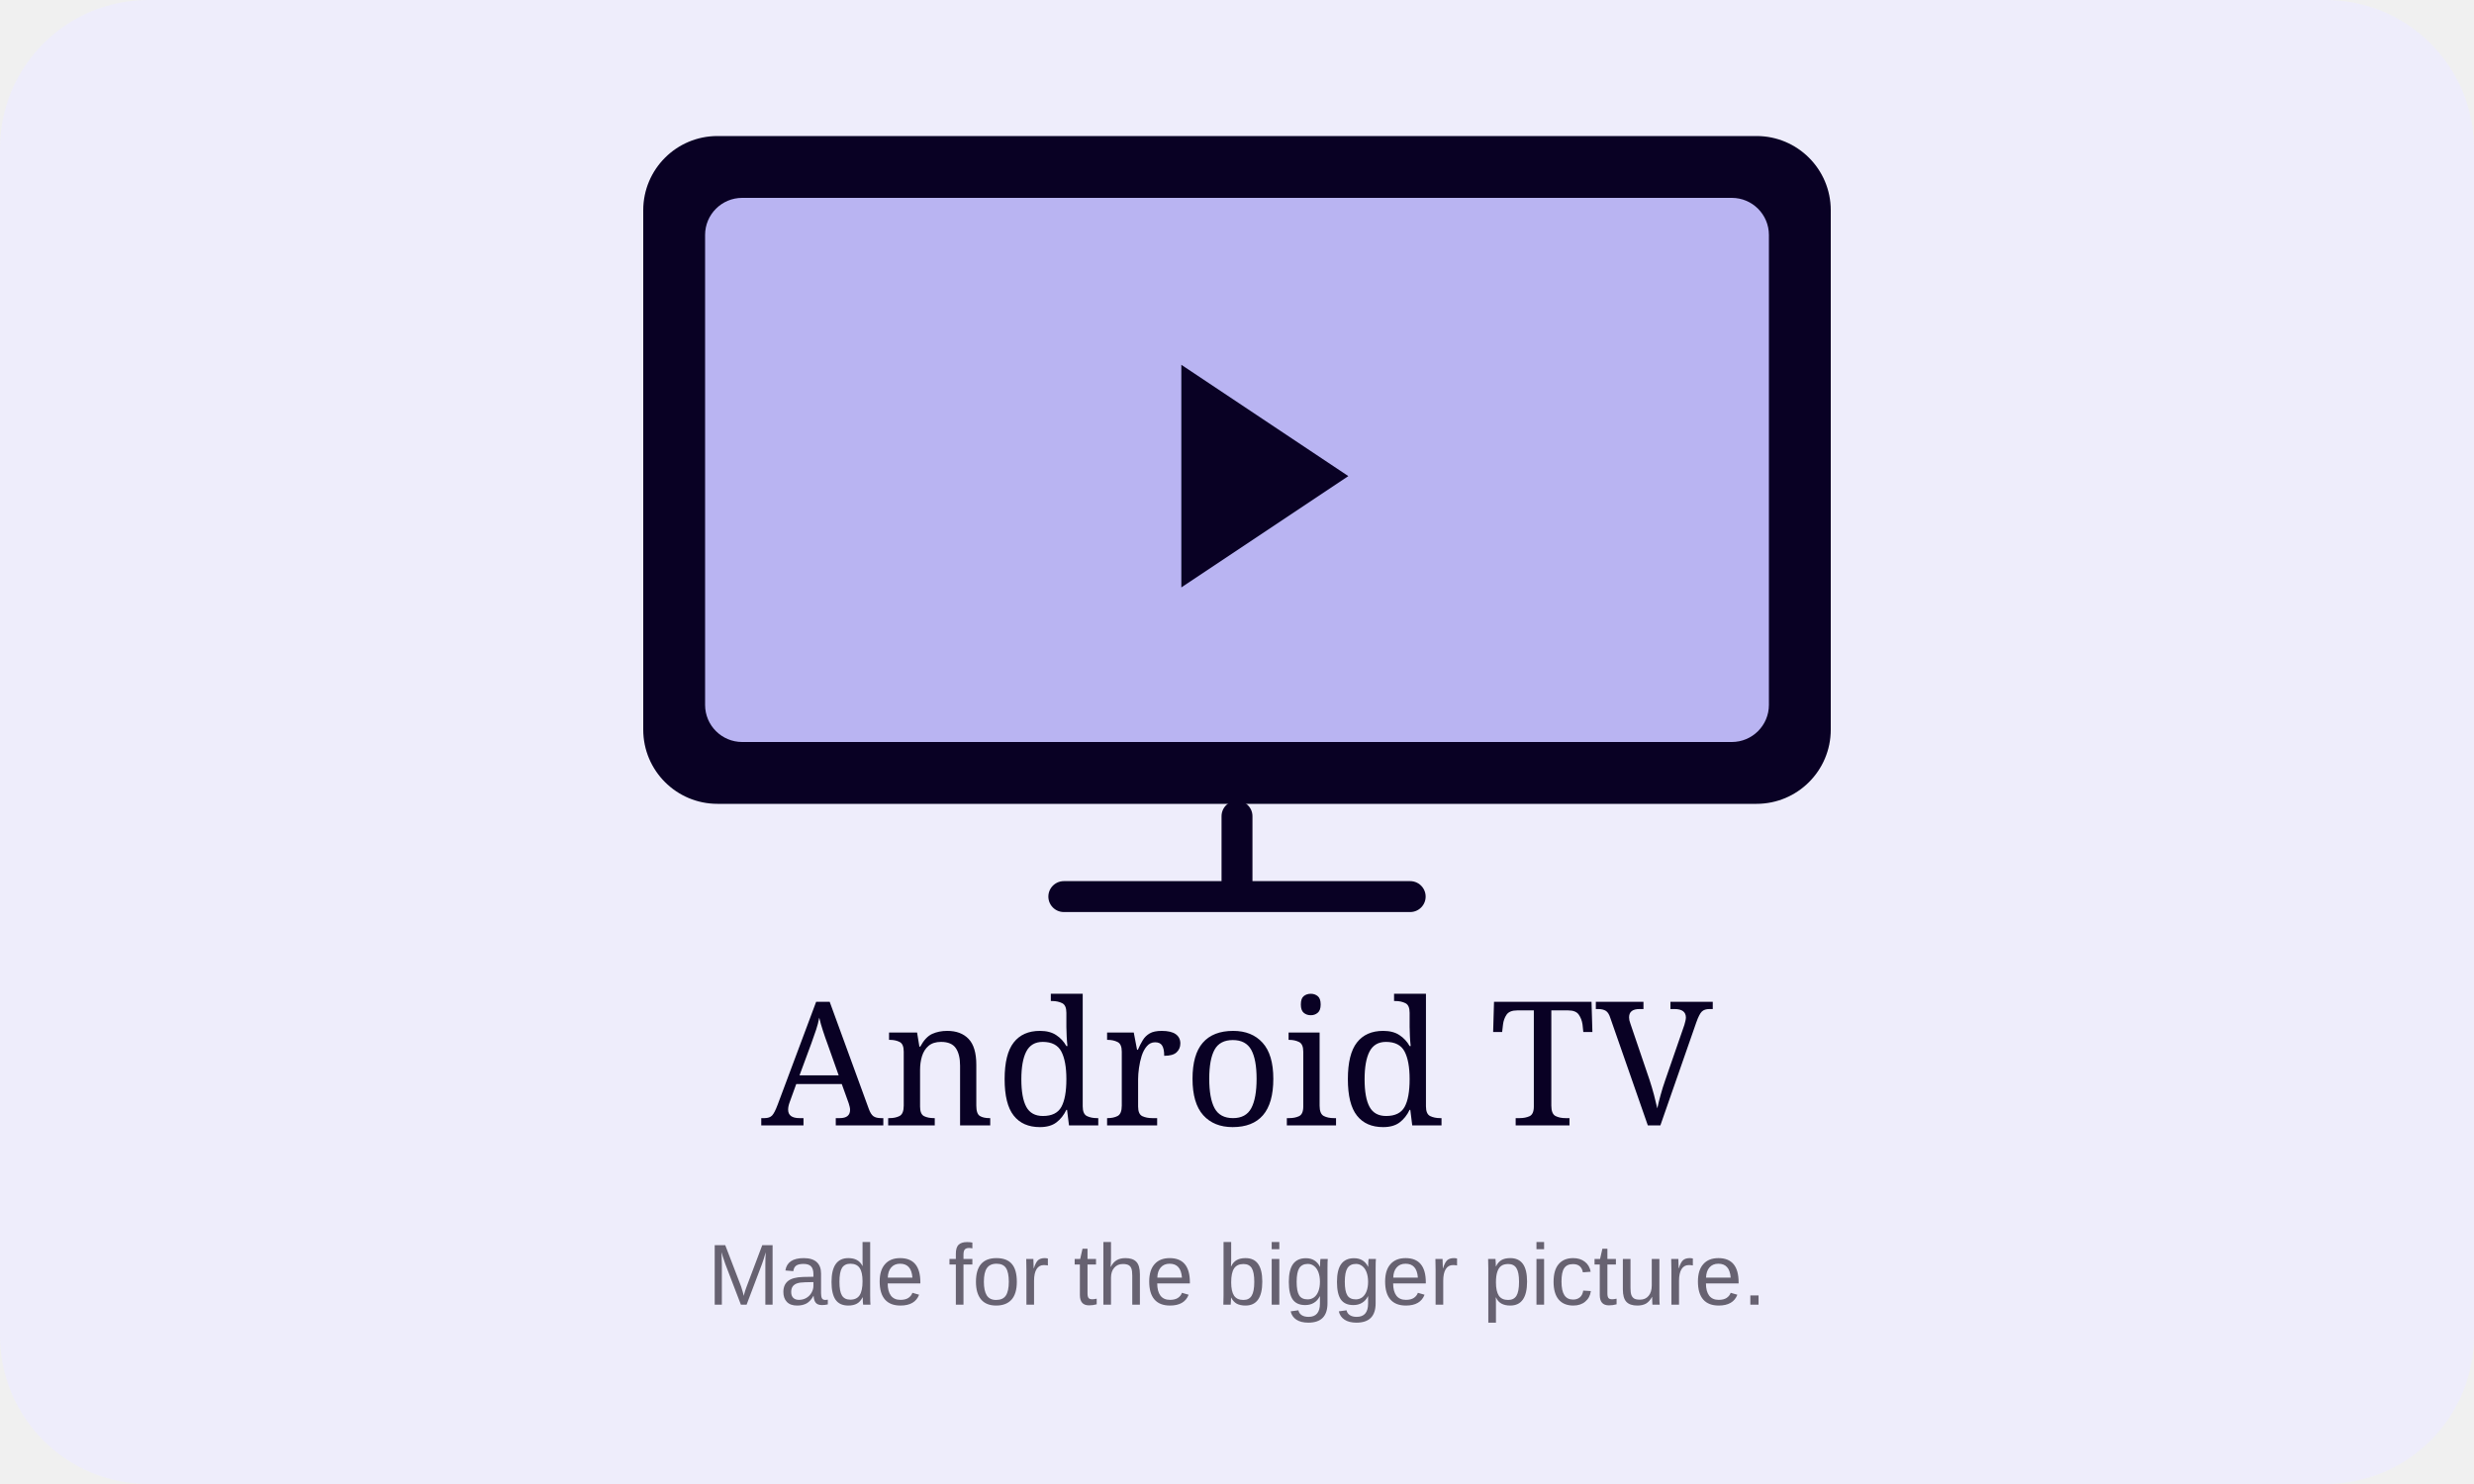
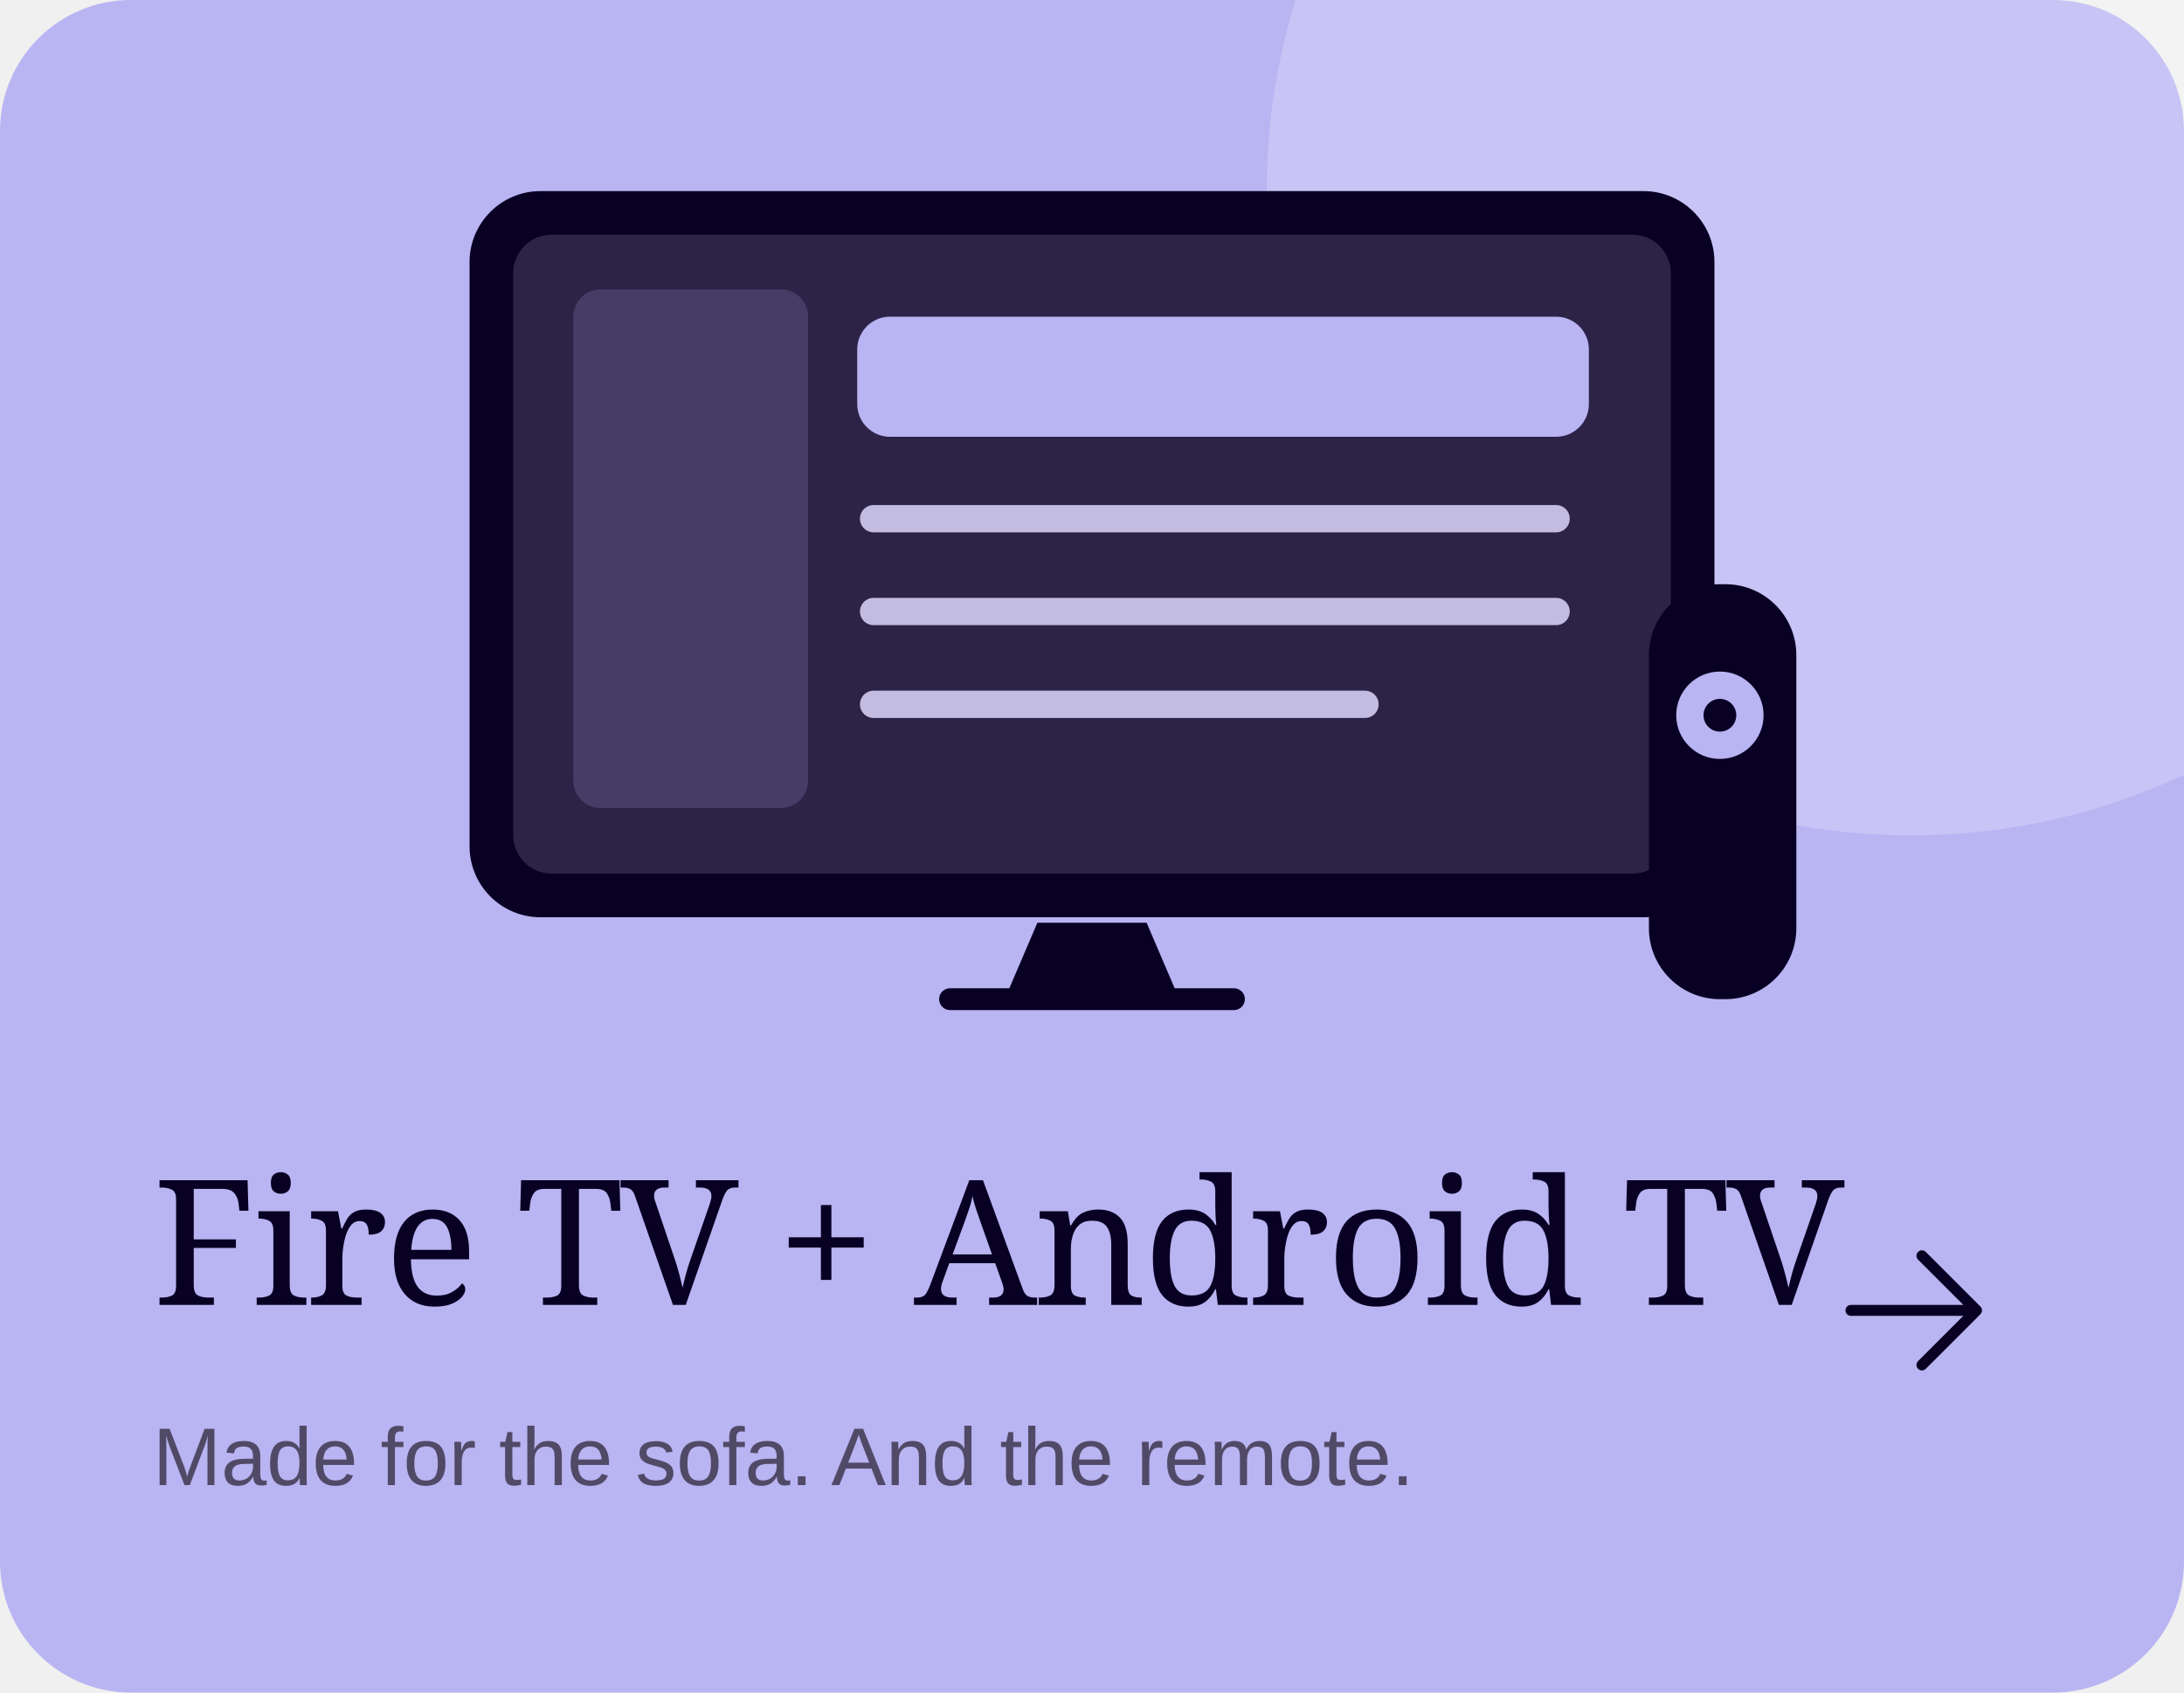
- <svg xmlns="http://www.w3.org/2000/svg" width="400" height="240" viewBox="0 0 400 240" role="img" aria-label="NodeCast for Android TV">
-   <rect width="400" height="240" rx="24" fill="#EEEDFB" />
-   <rect x="104" y="22" width="192" height="108" rx="12" fill="#090124" />
-   <rect x="114" y="32" width="172" height="88" rx="6" fill="#B9B4F2" />
-   <path d="M200 132v13m-28 0h56" stroke="#090124" stroke-width="5" stroke-linecap="round" />
-   <path d="m191 59 27 18-27 18z" fill="#090124" />
-   <text x="200" y="182" text-anchor="middle" fill="#090124" font-family="Georgia,serif" font-size="28">Android TV</text>
-   <text x="200" y="211" text-anchor="middle" fill="#676271" font-family="Arial,sans-serif" font-size="14">Made for the bigger picture.</text>
+ <svg xmlns="http://www.w3.org/2000/svg" width="400" height="310" viewBox="0 0 400 310" role="img" aria-label="NodeCast for Fire TV + Android TV">
+   <rect width="400" height="310" rx="24" fill="#B9B4F2" />
+   <circle cx="350" cy="35" r="118" fill="#FFFFFF" opacity=".22" />
+   <rect x="86" y="35" width="228" height="133" rx="13" fill="#090124" />
+   <rect x="94" y="43" width="212" height="117" rx="7" fill="#2D2347" />
+   <rect x="105" y="53" width="43" height="95" rx="5" fill="#B9B4F2" opacity=".18" />
+   <rect x="157" y="58" width="134" height="22" rx="6" fill="#B9B4F2" />
+   <path d="M160 95h125m-125 17h125m-125 17h90" stroke="#C3BCE1" stroke-width="5" stroke-linecap="round" />
+   <path d="m190 169-6 14h32l-6-14" fill="#090124" />
+   <rect x="172" y="181" width="56" height="4" rx="2" fill="#090124" />
+   <rect x="302" y="107" width="27" height="76" rx="13" fill="#090124" />
+   <circle cx="315" cy="131" r="8" fill="#B9B4F2" />
+   <circle cx="315" cy="131" r="3" fill="#090124" />
+   <text x="28" y="239" font-family="Georgia,serif" font-size="32" letter-spacing="-.6" fill="#090124">Fire TV + Android TV</text>
+   <text x="28" y="272" font-family="Arial,sans-serif" font-size="15" fill="#514A67">Made for the sofa. And the remote.</text>
+   <path d="m352 230 10 10-10 10m-13-10h23" fill="none" stroke="#090124" stroke-width="2" stroke-linecap="round" stroke-linejoin="round" />
</svg>
